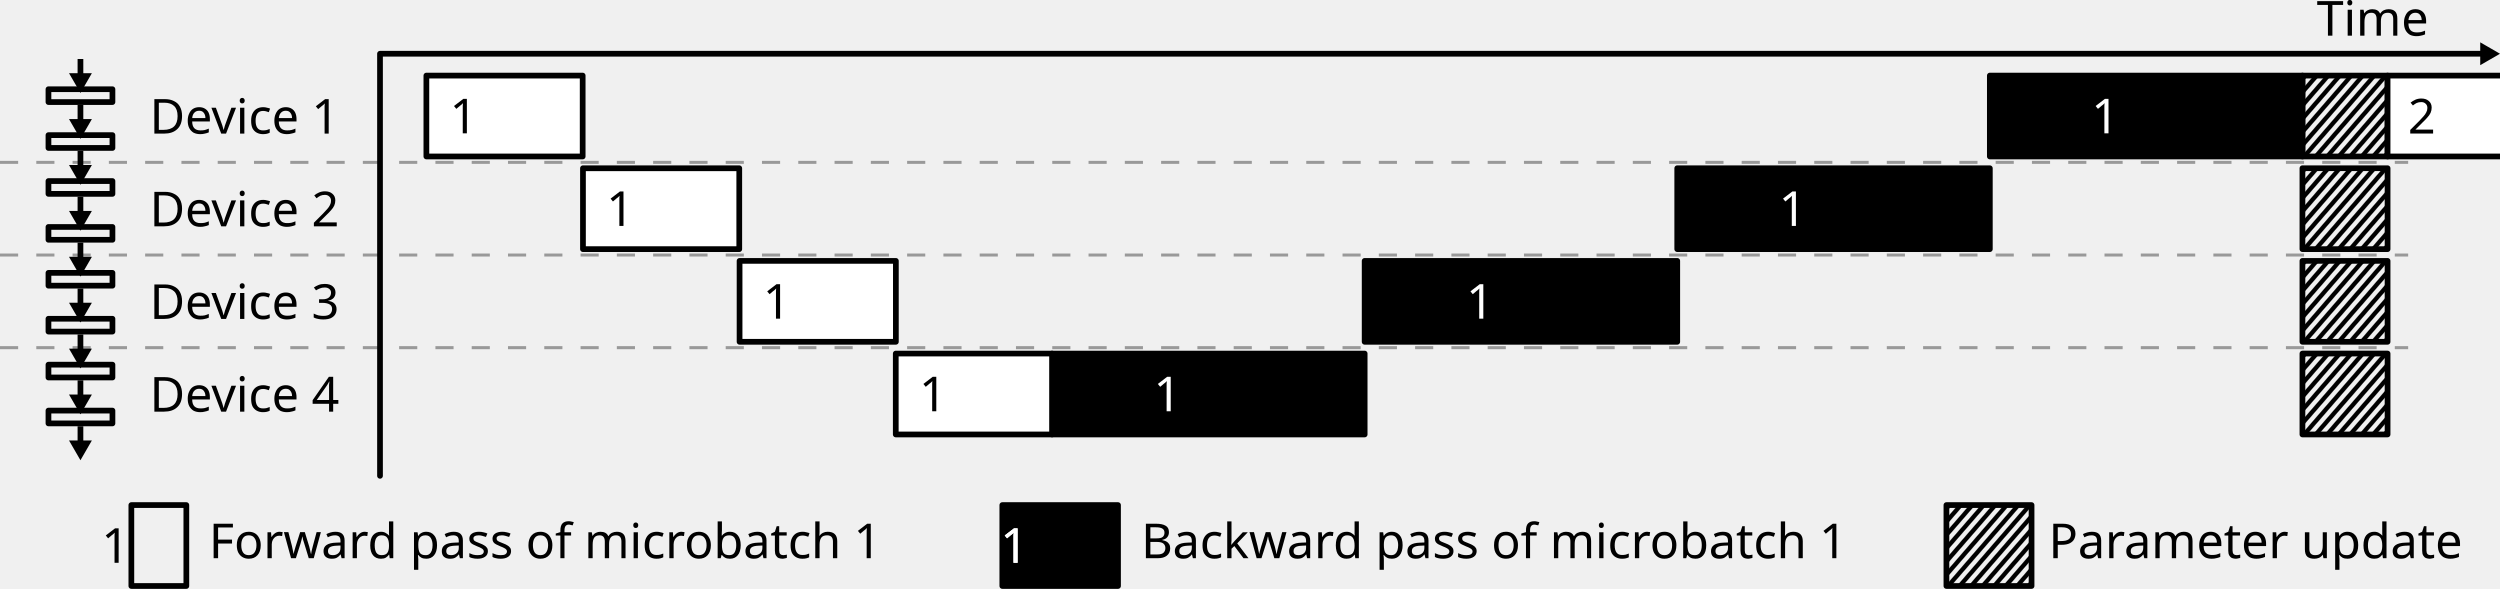
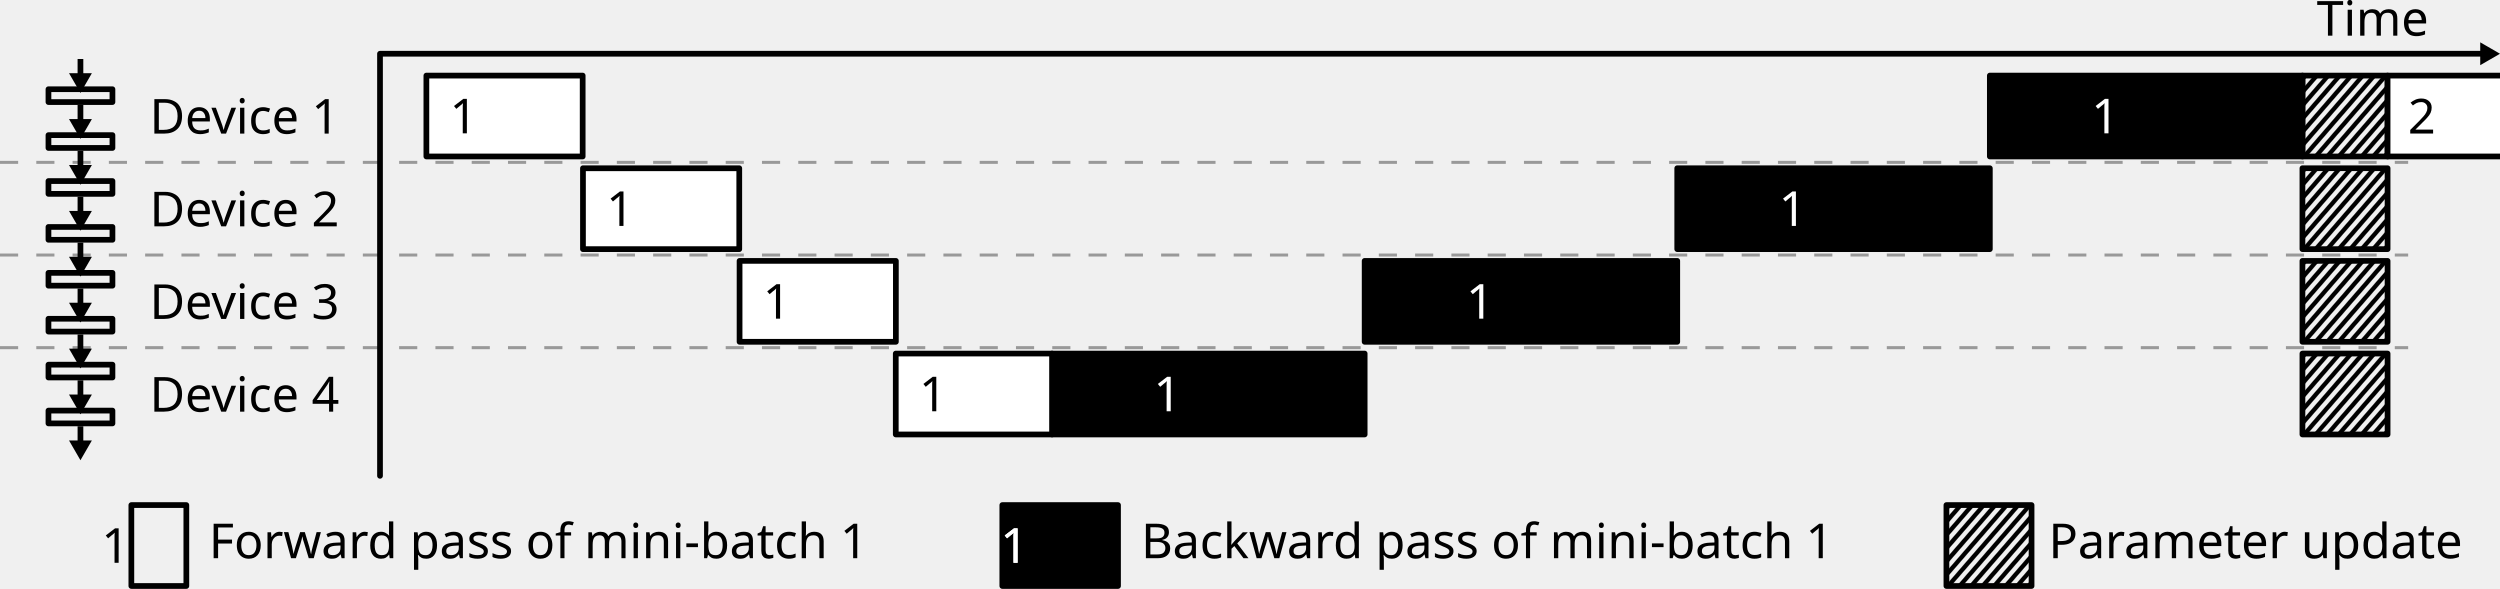
<svg xmlns="http://www.w3.org/2000/svg" xmlns:xlink="http://www.w3.org/1999/xlink" width="218.688mm" height="51.509mm" viewBox="0 0 218.688 51.509" version="1.1" id="svg5">
  <defs id="defs2">
    <marker style="overflow:visible" id="TriangleStart" refX="0" refY="0" orient="auto-start-reverse" markerWidth="4" markerHeight="4" viewBox="0 0 5.324 6.155" preserveAspectRatio="xMidYMid">
      <path transform="scale(0.5)" style="fill:context-stroke;fill-rule:evenodd;stroke:context-stroke;stroke-width:1pt" d="M 5.77,0 -2.88,5 V -5 Z" id="path135" />
    </marker>
    <pattern xlink:href="#pattern1712" id="pattern1728" patternTransform="matrix(0.2872321,0.2489489,-0.555614,0.6410558,172.0799,64.89334)" />
    <pattern xlink:href="#pattern2000" id="pattern1712" patternTransform="matrix(0.2872321,0.2489489,-0.555614,0.6410558,198.5479,51.63879)" />
    <pattern xlink:href="#pattern7409-3" id="pattern2000" patternTransform="matrix(0.2872321,0.2489489,-0.555614,0.6410558,198.5479,27.32221)" />
    <pattern xlink:href="#pattern3994-6" id="pattern7409-3" patternTransform="matrix(0.2872321,0.2489489,-0.555614,0.6410558,177.3716,64.89334)" />
    <pattern xlink:href="#Strips1_1-7" id="pattern3994-6" patternTransform="matrix(0.2872321,0.2489489,-0.555614,0.6410558,169.6849,51.63879)" />
    <pattern patternUnits="userSpaceOnUse" width="2" height="1" patternTransform="translate(0,0) scale(10,10)" id="Strips1_1-7">
      <rect style="fill:black;stroke:none" x="0" y="-0.5" width="1" height="2" id="rect2933-5" />
    </pattern>
  </defs>
  <g id="layer1" transform="translate(-1.81682,-20.7107)">
    <g id="g675" transform="translate(31.1429,-13.25455)">
      <rect style="fill:url(#pattern1728);fill-opacity:1;stroke:#000000;stroke-width:0.5;stroke-linecap:round;stroke-linejoin:round;stroke-dasharray:none;stroke-dashoffset:0" id="rect673" width="7.447" height="7.076" x="172.08" y="64.893" />
    </g>
    <g id="g679" transform="translate(31.1429,-21.36008)">
      <rect style="fill:url(#pattern1728);fill-opacity:1;stroke:#000000;stroke-width:0.5;stroke-linecap:round;stroke-linejoin:round;stroke-dasharray:none;stroke-dashoffset:0" id="rect677" width="7.447" height="7.076" x="172.08" y="64.893" />
    </g>
    <g id="g684" transform="translate(31.1429,-29.4656)">
      <rect style="fill:url(#pattern1728);fill-opacity:1;stroke:#000000;stroke-width:0.5;stroke-linecap:round;stroke-linejoin:round;stroke-dasharray:none;stroke-dashoffset:0" id="rect681" width="7.447" height="7.076" x="172.08" y="64.893" />
    </g>
    <g id="g689" transform="translate(31.1429,-37.57112)">
      <rect style="fill:url(#pattern1728);fill-opacity:1;stroke:#000000;stroke-width:0.5;stroke-linecap:round;stroke-linejoin:round;stroke-dasharray:none;stroke-dashoffset:0" id="rect686" width="7.447" height="7.076" x="172.08" y="64.893" />
    </g>
    <g id="g2162">
      <rect style="fill:url(#pattern1728);fill-opacity:1;stroke:#000000;stroke-width:0.5;stroke-linecap:round;stroke-linejoin:round;stroke-dasharray:none;stroke-dashoffset:0" id="rect1726" width="7.447" height="7.076" x="172.08" y="64.893" />
    </g>
    <path style="fill:none;stroke:#999999;stroke-width:0.265;stroke-linejoin:round;stroke-dasharray:1.587, 1.587;stroke-dashoffset:0" d="M 1.817,34.913 H 212.471" id="path1174" />
    <path style="fill:none;stroke:#999999;stroke-width:0.265;stroke-linejoin:round;stroke-dasharray:1.587, 1.587;stroke-dashoffset:0" d="M 1.817,43.019 H 212.471" id="path1783" />
    <path style="fill:none;stroke:#999999;stroke-width:0.265;stroke-linejoin:round;stroke-dasharray:1.587, 1.587;stroke-dashoffset:0" d="M 1.817,51.124 H 212.471" id="path1785" />
    <path style="fill:none;stroke:#000000;stroke-width:0.5;stroke-linecap:round;stroke-linejoin:round;marker-start:url(#TriangleStart)" d="M 219.351,25.412 H 35.058 V 62.334" id="path463" />
    <text xml:space="preserve" style="font-size:4.233px;font-family:Sans;-inkscape-font-specification:Sans;text-align:center;text-anchor:middle;fill:none;stroke:#000000;stroke-width:0.5;stroke-linecap:round;stroke-linejoin:round" x="212.114" y="23.831" id="text1437">
      <tspan id="tspan1435" style="fill:#000000;stroke:none;stroke-width:0.5" x="212.114" y="23.831">Time</tspan>
    </text>
    <text xml:space="preserve" style="font-size:4.233px;font-family:Sans;-inkscape-font-specification:Sans;text-align:start;text-anchor:start;fill:#000000;stroke:none;stroke-width:0.5;stroke-linecap:round;stroke-linejoin:round" x="14.915" y="32.399" id="text1495">
      <tspan id="tspan1493" style="text-align:start;text-anchor:start;stroke-width:0.5" x="14.915" y="32.399">Device 1</tspan>
    </text>
    <g id="g693">
      <rect style="fill:#ffffff;stroke:#000000;stroke-width:0.5;stroke-linecap:round;stroke-linejoin:round;stroke-dasharray:none;stroke-dashoffset:0" id="rect1625" width="13.672" height="7.076" x="39.114" y="27.322" />
      <text xml:space="preserve" style="font-size:4.233px;font-family:Sans;-inkscape-font-specification:Sans;text-align:center;text-anchor:middle;fill:#000000;stroke:none;stroke-width:0.5;stroke-linecap:round;stroke-linejoin:round;stroke-dasharray:none;stroke-dashoffset:0" x="46.221" y="32.372" id="text1629">
        <tspan id="tspan1627" style="fill:#000000;stroke:none;stroke-width:0.5" x="46.221" y="32.372">1</tspan>
      </text>
    </g>
    <text xml:space="preserve" style="font-size:4.233px;font-family:Sans;-inkscape-font-specification:Sans;text-align:start;text-anchor:start;fill:#000000;stroke:none;stroke-width:0.5;stroke-linecap:round;stroke-linejoin:round" x="14.915" y="40.505" id="text1643">
      <tspan id="tspan1641" style="text-align:start;text-anchor:start;stroke-width:0.5" x="14.915" y="40.505">Device 2</tspan>
    </text>
    <text xml:space="preserve" style="font-size:4.233px;font-family:Sans;-inkscape-font-specification:Sans;text-align:start;text-anchor:start;fill:#000000;stroke:none;stroke-width:0.5;stroke-linecap:round;stroke-linejoin:round" x="14.915" y="48.61" id="text1647">
      <tspan id="tspan1645" style="text-align:start;text-anchor:start;stroke-width:0.5" x="14.915" y="48.61">Device 3</tspan>
    </text>
    <text xml:space="preserve" style="font-size:4.233px;font-family:Sans;-inkscape-font-specification:Sans;text-align:start;text-anchor:start;fill:#000000;stroke:none;stroke-width:0.5;stroke-linecap:round;stroke-linejoin:round" x="14.915" y="56.716" id="text1651">
      <tspan id="tspan1649" style="text-align:start;text-anchor:start;stroke-width:0.5" x="14.915" y="56.716">Device 4</tspan>
    </text>
    <g id="g673">
      <rect style="fill:#000000;stroke:#000000;stroke-width:0.5;stroke-linecap:round;stroke-linejoin:round;stroke-dasharray:none;stroke-dashoffset:0" id="rect1901" width="27.344" height="7.076" x="93.846" y="51.639" />
      <text xml:space="preserve" style="font-size:4.233px;font-family:Sans;-inkscape-font-specification:Sans;text-align:center;text-anchor:middle;fill:#ffffff;stroke:none;stroke-width:0.5;stroke-linecap:round;stroke-linejoin:round;stroke-dasharray:none;stroke-dashoffset:0" x="107.789" y="56.688" id="text3303">
        <tspan id="tspan3301" style="fill:#ffffff;stroke:none;stroke-width:0.5" x="107.789" y="56.688">1</tspan>
      </text>
    </g>
    <rect style="fill:none;stroke:#000000;stroke-width:0.5;stroke-linecap:round;stroke-linejoin:round;stroke-dasharray:none" id="rect1243" width="5.597" height="1.121" x="6.056" y="28.517" />
    <path style="fill:none;stroke:#000000;stroke-width:0.5;stroke-linecap:butt;stroke-linejoin:round;stroke-dasharray:none;marker-end:url(#TriangleStart)" d="m 8.854,25.871 v 1.818" id="path1354" />
    <rect style="fill:none;stroke:#000000;stroke-width:0.5;stroke-linecap:round;stroke-linejoin:round;stroke-dasharray:none" id="rect1943" width="5.597" height="1.121" x="6.056" y="32.532" />
    <path style="fill:none;stroke:#000000;stroke-width:0.5;stroke-linecap:butt;stroke-linejoin:round;stroke-dasharray:none;marker-end:url(#TriangleStart)" d="m 8.854,29.887 v 1.818" id="path1945" />
    <rect style="fill:none;stroke:#000000;stroke-width:0.5;stroke-linecap:round;stroke-linejoin:round;stroke-dasharray:none" id="rect1953" width="5.597" height="1.121" x="6.056" y="36.548" />
    <path style="fill:none;stroke:#000000;stroke-width:0.5;stroke-linecap:butt;stroke-linejoin:round;stroke-dasharray:none;marker-end:url(#TriangleStart)" d="M 8.854,33.903 V 35.721" id="path1955" />
    <rect style="fill:none;stroke:#000000;stroke-width:0.5;stroke-linecap:round;stroke-linejoin:round;stroke-dasharray:none" id="rect1963" width="5.597" height="1.121" x="6.056" y="40.564" />
    <path style="fill:none;stroke:#000000;stroke-width:0.5;stroke-linecap:butt;stroke-linejoin:round;stroke-dasharray:none;marker-end:url(#TriangleStart)" d="m 8.854,37.919 v 1.818" id="path1965" />
    <rect style="fill:none;stroke:#000000;stroke-width:0.5;stroke-linecap:round;stroke-linejoin:round;stroke-dasharray:none" id="rect1973" width="5.597" height="1.121" x="6.056" y="44.58" />
    <path style="fill:none;stroke:#000000;stroke-width:0.5;stroke-linecap:butt;stroke-linejoin:round;stroke-dasharray:none;marker-end:url(#TriangleStart)" d="m 8.854,41.935 v 1.818" id="path1975" />
    <rect style="fill:none;stroke:#000000;stroke-width:0.5;stroke-linecap:round;stroke-linejoin:round;stroke-dasharray:none" id="rect1977" width="5.597" height="1.121" x="6.056" y="48.595" />
    <path style="fill:none;stroke:#000000;stroke-width:0.5;stroke-linecap:butt;stroke-linejoin:round;stroke-dasharray:none;marker-end:url(#TriangleStart)" d="m 8.854,45.95 v 1.818" id="path1979" />
    <rect style="fill:none;stroke:#000000;stroke-width:0.5;stroke-linecap:round;stroke-linejoin:round;stroke-dasharray:none" id="rect1983" width="5.597" height="1.121" x="6.056" y="52.611" />
    <path style="fill:none;stroke:#000000;stroke-width:0.5;stroke-linecap:butt;stroke-linejoin:round;stroke-dasharray:none;marker-end:url(#TriangleStart)" d="m 8.854,49.966 v 1.818" id="path1985" />
    <rect style="fill:none;stroke:#000000;stroke-width:0.5;stroke-linecap:round;stroke-linejoin:round;stroke-dasharray:none" id="rect1987" width="5.597" height="1.121" x="6.056" y="56.627" />
    <path style="fill:none;stroke:#000000;stroke-width:0.5;stroke-linecap:butt;stroke-linejoin:round;stroke-dasharray:none;marker-end:url(#TriangleStart)" d="m 8.854,53.982 v 1.818" id="path1989" />
    <path style="fill:none;stroke:#000000;stroke-width:0.5;stroke-linecap:butt;stroke-linejoin:round;stroke-dasharray:none;marker-end:url(#TriangleStart)" d="m 8.854,57.998 v 1.818" id="path2765" />
    <g id="g688">
      <rect style="fill:#ffffff;stroke:#000000;stroke-width:0.5;stroke-linecap:round;stroke-linejoin:round;stroke-dasharray:none;stroke-dashoffset:0" id="rect1254" width="13.672" height="7.076" x="52.812" y="35.428" />
      <text xml:space="preserve" style="font-size:4.233px;font-family:Sans;-inkscape-font-specification:Sans;text-align:center;text-anchor:middle;fill:#000000;stroke:none;stroke-width:0.5;stroke-linecap:round;stroke-linejoin:round;stroke-dasharray:none;stroke-dashoffset:0" x="59.919" y="40.477" id="text1258">
        <tspan id="tspan1256" style="fill:#000000;stroke:none;stroke-width:0.5" x="59.919" y="40.477">1</tspan>
      </text>
    </g>
    <g id="g683">
      <rect style="fill:#ffffff;stroke:#000000;stroke-width:0.5;stroke-linecap:round;stroke-linejoin:round;stroke-dasharray:none;stroke-dashoffset:0" id="rect1262" width="13.672" height="7.076" x="66.511" y="43.533" />
      <text xml:space="preserve" style="font-size:4.233px;font-family:Sans;-inkscape-font-specification:Sans;text-align:center;text-anchor:middle;fill:#000000;stroke:none;stroke-width:0.5;stroke-linecap:round;stroke-linejoin:round;stroke-dasharray:none;stroke-dashoffset:0" x="73.618" y="48.583" id="text1266">
        <tspan id="tspan1264" style="fill:#000000;stroke:none;stroke-width:0.5" x="73.618" y="48.583">1</tspan>
      </text>
    </g>
    <g id="g678">
      <rect style="fill:#ffffff;stroke:#000000;stroke-width:0.5;stroke-linecap:round;stroke-linejoin:round;stroke-dasharray:none;stroke-dashoffset:0" id="rect1270" width="13.672" height="7.076" x="80.174" y="51.639" />
      <text xml:space="preserve" style="font-size:4.233px;font-family:Sans;-inkscape-font-specification:Sans;text-align:center;text-anchor:middle;fill:#000000;stroke:none;stroke-width:0.5;stroke-linecap:round;stroke-linejoin:round;stroke-dasharray:none;stroke-dashoffset:0" x="87.281" y="56.688" id="text1274">
        <tspan id="tspan1272" style="fill:#000000;stroke:none;stroke-width:0.5" x="87.281" y="56.688">1</tspan>
      </text>
    </g>
    <g id="g668">
      <rect style="fill:#000000;stroke:#000000;stroke-width:0.5;stroke-linecap:round;stroke-linejoin:round;stroke-dasharray:none;stroke-dashoffset:0" id="rect1296" width="27.344" height="7.076" x="121.19" y="43.533" />
      <text xml:space="preserve" style="font-size:4.233px;font-family:Sans;-inkscape-font-specification:Sans;text-align:center;text-anchor:middle;fill:#ffffff;stroke:none;stroke-width:0.5;stroke-linecap:round;stroke-linejoin:round;stroke-dasharray:none;stroke-dashoffset:0" x="135.133" y="48.583" id="text1300">
        <tspan id="tspan1298" style="fill:#ffffff;stroke:none;stroke-width:0.5" x="135.133" y="48.583">1</tspan>
      </text>
    </g>
    <g id="g663">
      <rect style="fill:#000000;stroke:#000000;stroke-width:0.5;stroke-linecap:round;stroke-linejoin:round;stroke-dasharray:none;stroke-dashoffset:0" id="rect1304" width="27.344" height="7.076" x="148.534" y="35.428" />
      <text xml:space="preserve" style="font-size:4.233px;font-family:Sans;-inkscape-font-specification:Sans;text-align:center;text-anchor:middle;fill:#ffffff;stroke:none;stroke-width:0.5;stroke-linecap:round;stroke-linejoin:round;stroke-dasharray:none;stroke-dashoffset:0" x="162.477" y="40.477" id="text1308">
        <tspan id="tspan1306" style="fill:#ffffff;stroke:none;stroke-width:0.5" x="162.477" y="40.477">1</tspan>
      </text>
    </g>
    <g id="g658">
      <rect style="fill:#000000;stroke:#000000;stroke-width:0.5;stroke-linecap:round;stroke-linejoin:round;stroke-dasharray:none;stroke-dashoffset:0" id="rect1312" width="27.344" height="7.076" x="175.879" y="27.322" />
      <text xml:space="preserve" style="font-size:4.233px;font-family:Sans;-inkscape-font-specification:Sans;text-align:center;text-anchor:middle;fill:#ffffff;stroke:none;stroke-width:0.5;stroke-linecap:round;stroke-linejoin:round;stroke-dasharray:none;stroke-dashoffset:0" x="189.822" y="32.372" id="text1316">
        <tspan id="tspan1314" style="fill:#ffffff;stroke:none;stroke-width:0.5" x="189.822" y="32.372">1</tspan>
      </text>
    </g>
    <g id="g653" transform="translate(0.4376781)">
      <rect style="fill:#ffffff;stroke:#000000;stroke-width:0.5;stroke-linecap:round;stroke-linejoin:round;stroke-dasharray:none;stroke-dashoffset:0" id="rect1532" width="13.672" height="7.076" x="210.232" y="27.322" />
      <text xml:space="preserve" style="font-size:4.233px;font-family:Sans;-inkscape-font-specification:Sans;text-align:center;text-anchor:middle;fill:#000000;stroke:none;stroke-width:0.5;stroke-linecap:round;stroke-linejoin:round;stroke-dasharray:none;stroke-dashoffset:0" x="217.076" y="32.393" id="text1536">
        <tspan id="tspan1534" style="fill:#000000;stroke:none;stroke-width:0.5" x="217.076" y="32.393">2</tspan>
      </text>
    </g>
    <g id="g3299" transform="translate(-65.31244,3.113114)">
      <rect style="fill:none;stroke:#000000;stroke-width:0.5;stroke-linecap:round;stroke-linejoin:round;stroke-dasharray:none;stroke-dashoffset:0" id="rect3293" width="4.81" height="7.076" x="78.619" y="61.78" />
      <text xml:space="preserve" style="font-size:4.233px;font-family:Sans;-inkscape-font-specification:Sans;text-align:center;text-anchor:middle;fill:#000000;stroke:none;stroke-width:0.5;stroke-linecap:round;stroke-linejoin:round;stroke-dasharray:none;stroke-dashoffset:0" x="81.071" y="66.829" id="text3297">
        <tspan id="tspan3295" style="fill:#000000;stroke:none;stroke-width:0.5" x="81.071" y="66.829">1</tspan>
      </text>
    </g>
    <g id="g3758" transform="translate(-5.516604,13.25426)">
      <rect style="fill:#000000;stroke:#000000;stroke-width:0.5;stroke-linecap:round;stroke-linejoin:round;stroke-dasharray:none;stroke-dashoffset:0" id="rect3748" width="10.12" height="7.076" x="95.012" y="51.639" />
      <text xml:space="preserve" style="font-size:4.233px;font-family:Sans;-inkscape-font-specification:Sans;text-align:center;text-anchor:middle;fill:#ffffff;stroke:none;stroke-width:0.5;stroke-linecap:round;stroke-linejoin:round;stroke-dasharray:none;stroke-dashoffset:0" x="99.911" y="56.688" id="text3752">
        <tspan id="tspan3750" style="fill:#ffffff;stroke:none;stroke-width:0.5" x="99.911" y="56.688">1</tspan>
      </text>
      <text xml:space="preserve" style="font-size:4.233px;font-family:Sans;-inkscape-font-specification:Sans;text-align:center;text-anchor:middle;fill:#ffffff;stroke:none;stroke-width:0.5;stroke-linecap:round;stroke-linejoin:round;stroke-dasharray:none;stroke-dashoffset:0" x="99.911" y="56.688" id="text3756">
        <tspan id="tspan3754" style="fill:#ffffff;stroke:none;stroke-width:0.5" x="99.911" y="56.688">1</tspan>
      </text>
    </g>
    <text xml:space="preserve" style="font-size:4.233px;font-family:Sans;-inkscape-font-specification:Sans;text-align:center;text-anchor:middle;fill:#000000;stroke:none;stroke-width:0.5;stroke-linecap:round;stroke-linejoin:round;stroke-dasharray:none;stroke-dashoffset:0" x="20.098" y="69.542" id="text3762">
-       <tspan style="text-align:start;text-anchor:start;stroke-width:0.5" x="20.098" y="69.542" id="tspan3764">Forward pass of microbatch 1</tspan>
+       <tspan style="text-align:start;text-anchor:start;stroke-width:0.5" x="20.098" y="69.542" id="tspan3764">Forward pass of mini-batch 1</tspan>
    </text>
    <text xml:space="preserve" style="font-size:4.233px;font-family:Sans;-inkscape-font-specification:Sans;text-align:center;text-anchor:middle;fill:#000000;stroke:none;stroke-width:0.5;stroke-linecap:round;stroke-linejoin:round;stroke-dasharray:none;stroke-dashoffset:0" x="101.649" y="69.542" id="text3762-3">
-       <tspan style="text-align:start;text-anchor:start;stroke-width:0.5" x="101.649" y="69.542" id="tspan3764-7">Backward pass of microbatch 1</tspan>
+       <tspan style="text-align:start;text-anchor:start;stroke-width:0.5" x="101.649" y="69.542" id="tspan3764-7">Backward pass of mini-batch 1</tspan>
    </text>
    <text xml:space="preserve" style="font-size:4.233px;font-family:Sans;-inkscape-font-specification:Sans;text-align:center;text-anchor:middle;fill:#000000;stroke:none;stroke-width:0.5;stroke-linecap:round;stroke-linejoin:round;stroke-dasharray:none;stroke-dashoffset:0" x="181.024" y="69.542" id="text7419">
      <tspan style="text-align:start;text-anchor:start;stroke-width:0.5" x="181.024" y="69.542" id="tspan7417">Parameter update</tspan>
    </text>
  </g>
</svg>
